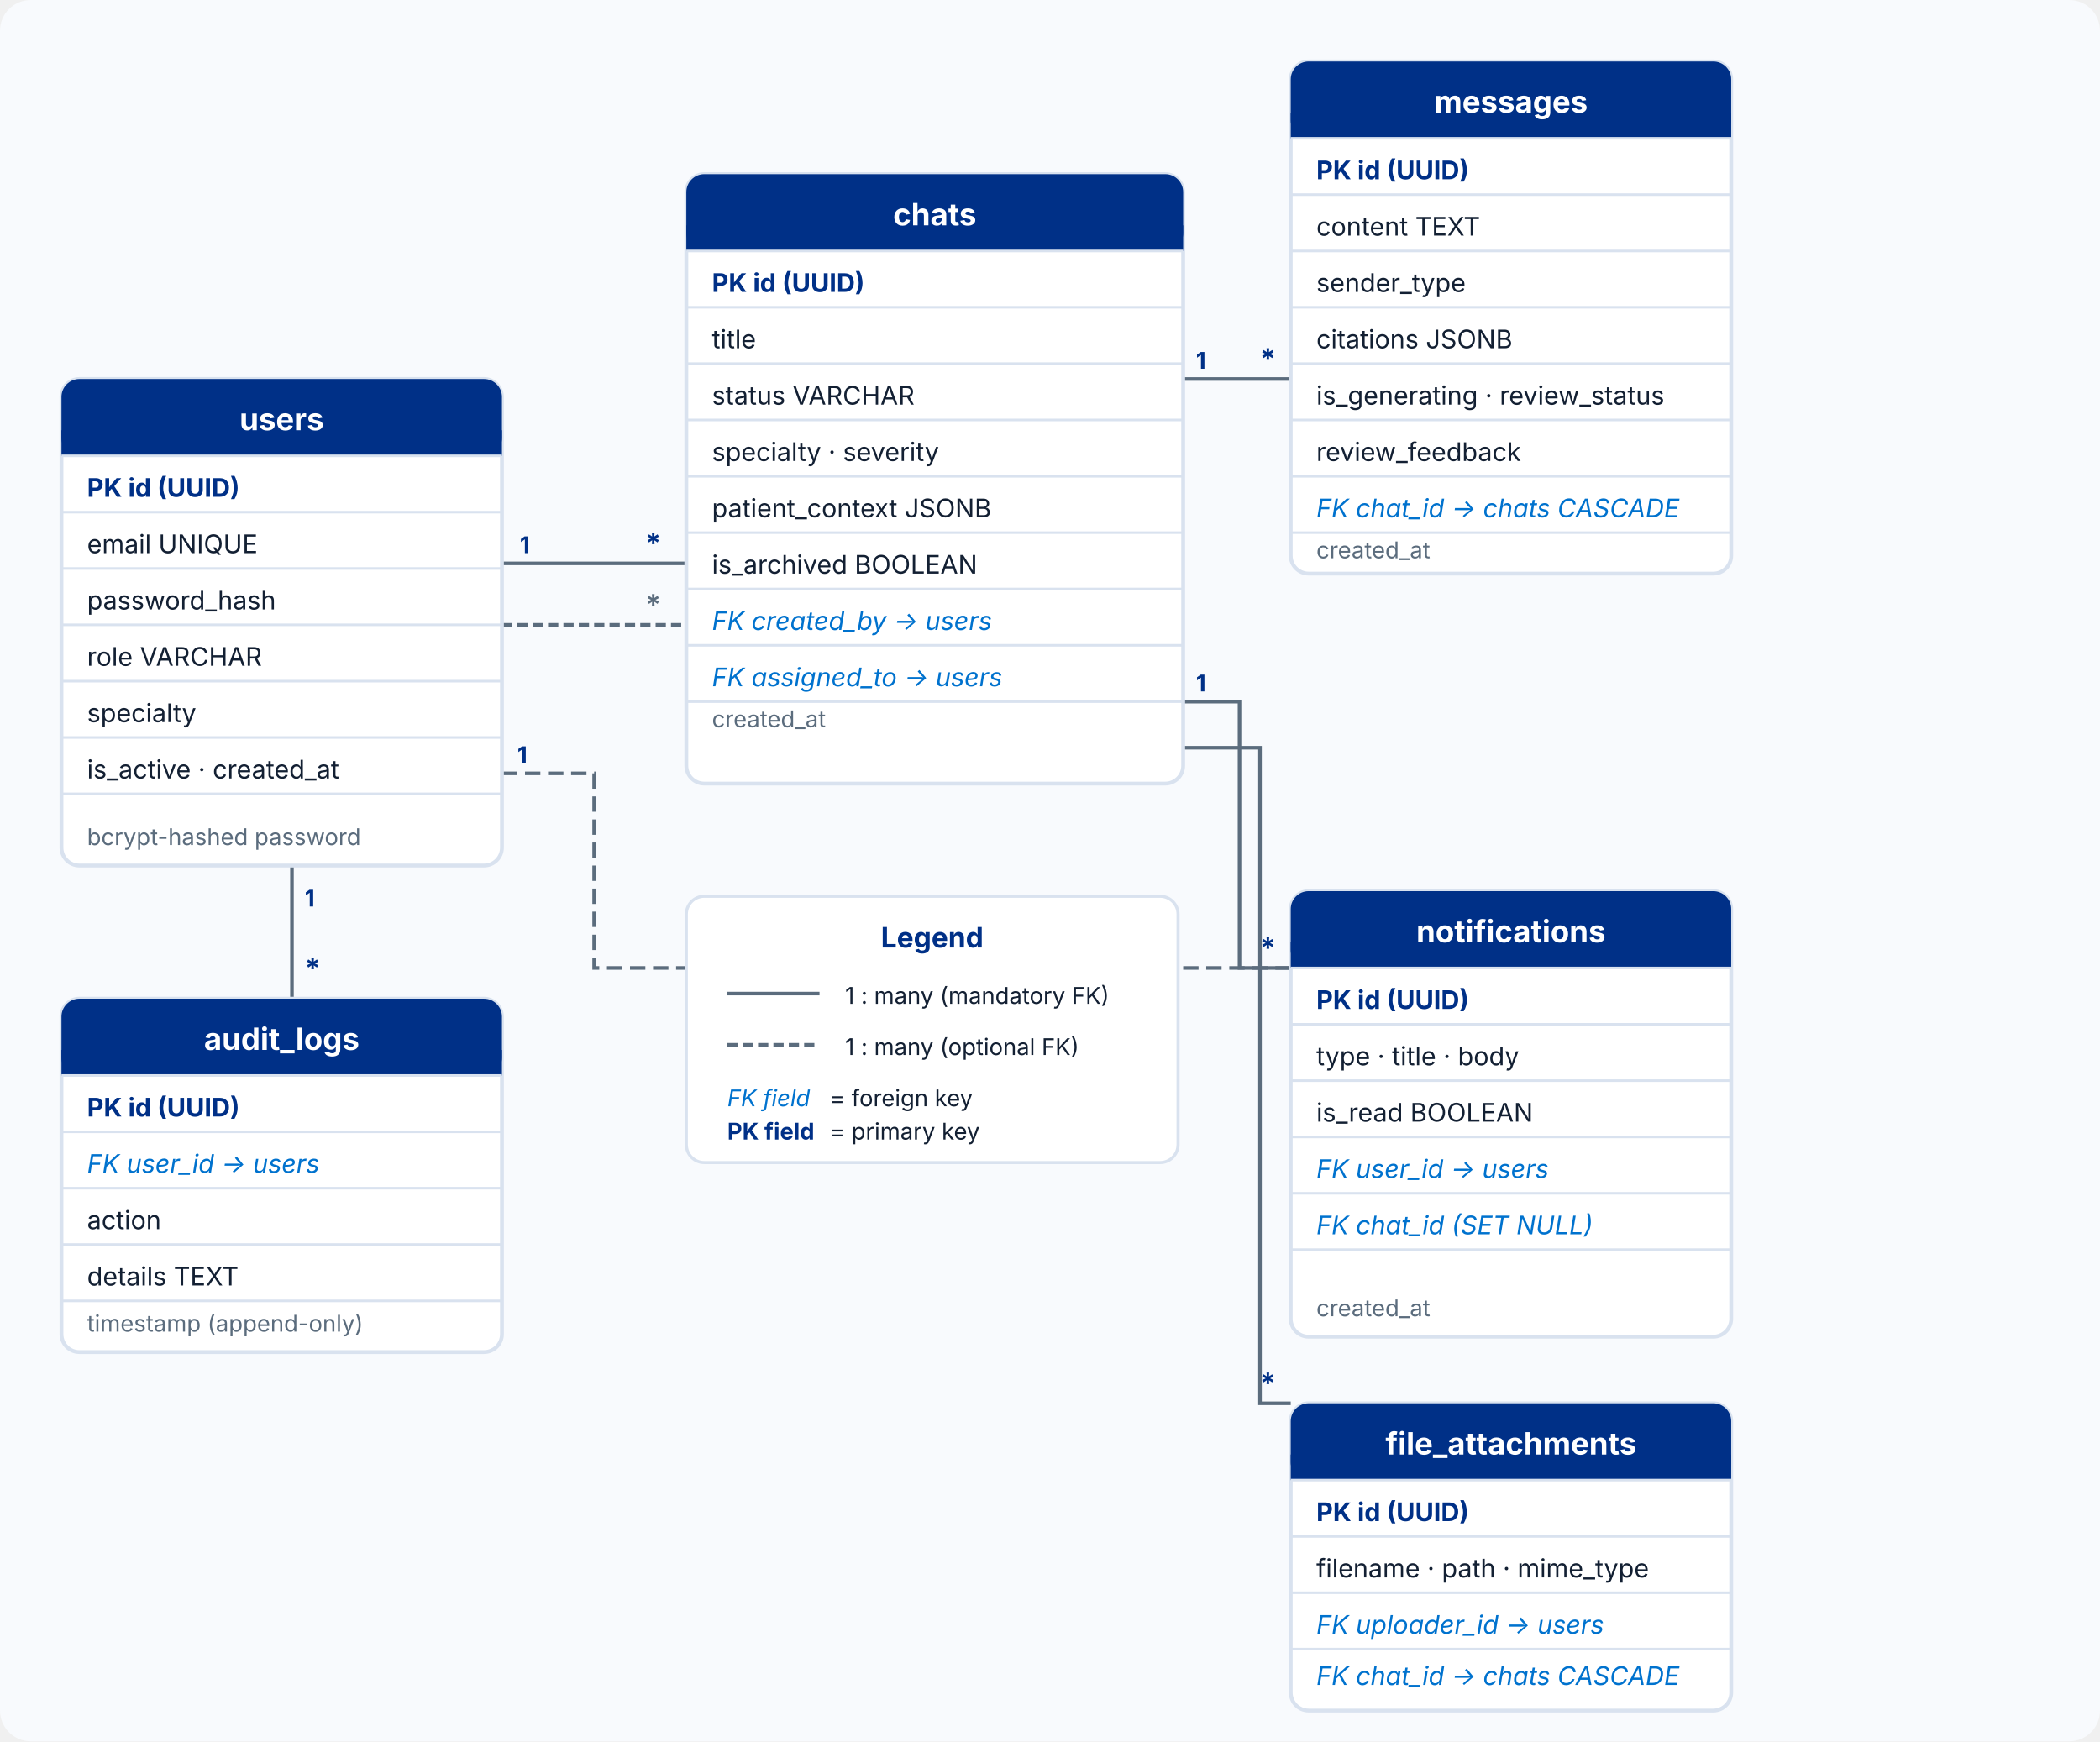
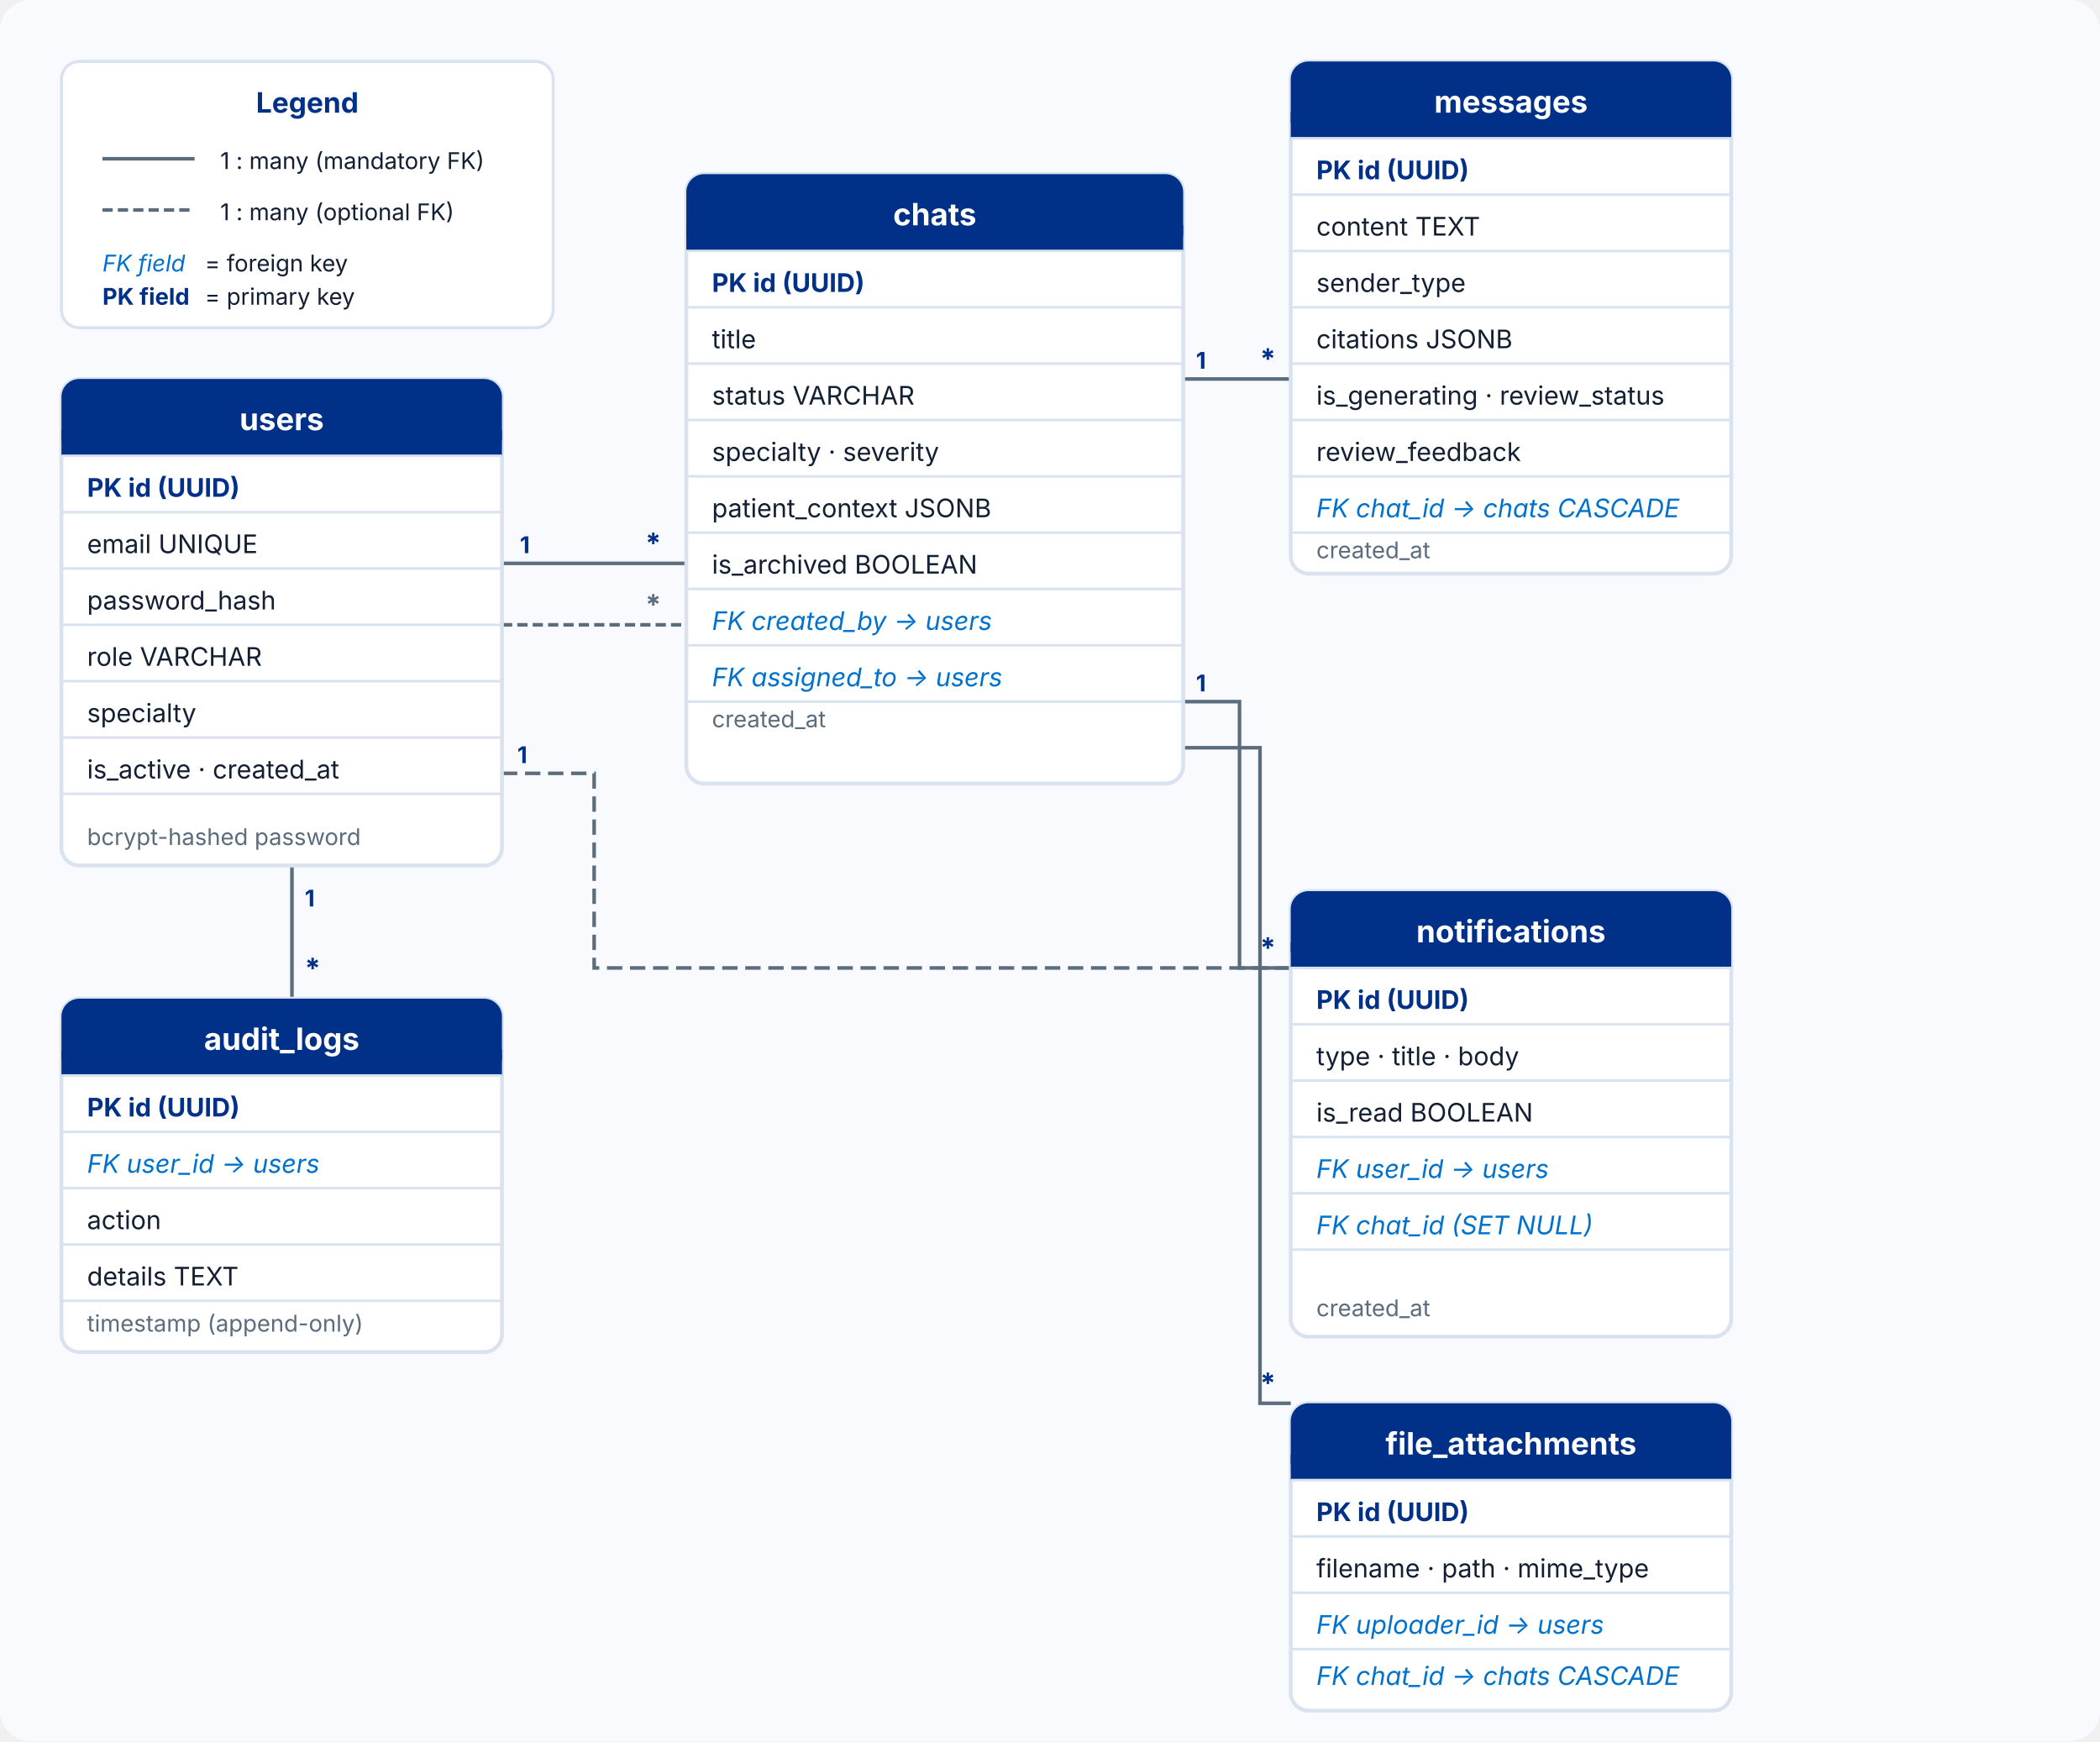
<svg xmlns="http://www.w3.org/2000/svg" viewBox="0 0 820 680" font-family="Inter,system-ui,sans-serif">
  <rect width="820" height="680" fill="#f8fafd" rx="12" />
  <line x1="196" y1="220" x2="268" y2="220" stroke="#5b6c7d" stroke-width="1.4" />
  <text x="203" y="216" font-size="9" font-weight="700" fill="#003087">1</text>
  <text x="252" y="216" font-size="11" font-weight="700" fill="#003087">*</text>
  <line x1="196" y1="244" x2="268" y2="244" stroke="#5b6c7d" stroke-width="1.4" stroke-dasharray="4,2" />
  <text x="252" y="240" font-size="11" font-weight="700" fill="#5b6c7d">*</text>
  <line x1="462" y1="148" x2="504" y2="148" stroke="#5b6c7d" stroke-width="1.4" />
  <text x="467" y="144" font-size="9" font-weight="700" fill="#003087">1</text>
  <text x="492" y="144" font-size="11" font-weight="700" fill="#003087">*</text>
  <path d="M 462,274 L 484,274 L 484,378 L 504,378" stroke="#5b6c7d" stroke-width="1.4" fill="none" />
  <text x="467" y="270" font-size="9" font-weight="700" fill="#003087">1</text>
  <text x="492" y="374" font-size="11" font-weight="700" fill="#003087">*</text>
  <path d="M 462,292 L 492,292 L 492,548 L 504,548" stroke="#5b6c7d" stroke-width="1.4" fill="none" />
  <text x="492" y="544" font-size="11" font-weight="700" fill="#003087">*</text>
  <line x1="114" y1="338" x2="114" y2="390" stroke="#5b6c7d" stroke-width="1.4" />
  <text x="119" y="354" font-size="9" font-weight="700" fill="#003087">1</text>
  <text x="119" y="382" font-size="11" font-weight="700" fill="#003087">*</text>
  <path d="M 196,302 L 232,302 L 232,378 L 504,378" stroke="#5b6c7d" stroke-width="1.4" fill="none" stroke-dasharray="6,3" />
  <text x="202" y="298" font-size="9" font-weight="700" fill="#003087">1</text>
  <rect x="24" y="148" width="172" height="190" rx="7" fill="#fff" stroke="#d9e2ef" stroke-width="1.5" />
  <rect x="24" y="148" width="172" height="30" rx="7" fill="#003087" />
  <rect x="24" y="168" width="172" height="10" fill="#003087" />
  <text x="110" y="168" text-anchor="middle" font-size="12" font-weight="700" fill="#fff">users</text>
  <line x1="24" y1="178" x2="196" y2="178" stroke="#d9e2ef" />
  <text x="34" y="194" font-size="10" font-weight="700" fill="#003087">PK  id (UUID)</text>
  <line x1="24" y1="200" x2="196" y2="200" stroke="#d9e2ef" />
  <text x="34" y="216" font-size="10" fill="#132033">email UNIQUE</text>
  <line x1="24" y1="222" x2="196" y2="222" stroke="#d9e2ef" />
  <text x="34" y="238" font-size="10" fill="#132033">password_hash</text>
  <line x1="24" y1="244" x2="196" y2="244" stroke="#d9e2ef" />
  <text x="34" y="260" font-size="10" fill="#132033">role VARCHAR</text>
  <line x1="24" y1="266" x2="196" y2="266" stroke="#d9e2ef" />
  <text x="34" y="282" font-size="10" fill="#132033">specialty</text>
  <line x1="24" y1="288" x2="196" y2="288" stroke="#d9e2ef" />
  <text x="34" y="304" font-size="10" fill="#132033">is_active · created_at</text>
  <line x1="24" y1="310" x2="196" y2="310" stroke="#d9e2ef" />
  <text x="34" y="330" font-size="9" fill="#5b6c7d">bcrypt-hashed password</text>
  <rect x="24" y="390" width="172" height="138" rx="7" fill="#fff" stroke="#d9e2ef" stroke-width="1.5" />
  <rect x="24" y="390" width="172" height="30" rx="7" fill="#003087" />
  <rect x="24" y="410" width="172" height="10" fill="#003087" />
  <text x="110" y="410" text-anchor="middle" font-size="12" font-weight="700" fill="#fff">audit_logs</text>
  <line x1="24" y1="420" x2="196" y2="420" stroke="#d9e2ef" />
  <text x="34" y="436" font-size="10" font-weight="700" fill="#003087">PK  id (UUID)</text>
  <line x1="24" y1="442" x2="196" y2="442" stroke="#d9e2ef" />
  <text x="34" y="458" font-size="10" fill="#0072ce" font-style="italic">FK  user_id → users</text>
  <line x1="24" y1="464" x2="196" y2="464" stroke="#d9e2ef" />
  <text x="34" y="480" font-size="10" fill="#132033">action</text>
  <line x1="24" y1="486" x2="196" y2="486" stroke="#d9e2ef" />
  <text x="34" y="502" font-size="10" fill="#132033">details TEXT</text>
  <line x1="24" y1="508" x2="196" y2="508" stroke="#d9e2ef" />
  <text x="34" y="520" font-size="9" fill="#5b6c7d">timestamp (append-only)</text>
  <rect x="268" y="68" width="194" height="238" rx="7" fill="#fff" stroke="#d9e2ef" stroke-width="1.5" />
  <rect x="268" y="68" width="194" height="30" rx="7" fill="#003087" />
  <rect x="268" y="88" width="194" height="10" fill="#003087" />
  <text x="365" y="88" text-anchor="middle" font-size="12" font-weight="700" fill="#fff">chats</text>
  <line x1="268" y1="98" x2="462" y2="98" stroke="#d9e2ef" />
  <text x="278" y="114" font-size="10" font-weight="700" fill="#003087">PK  id (UUID)</text>
  <line x1="268" y1="120" x2="462" y2="120" stroke="#d9e2ef" />
  <text x="278" y="136" font-size="10" fill="#132033">title</text>
  <line x1="268" y1="142" x2="462" y2="142" stroke="#d9e2ef" />
  <text x="278" y="158" font-size="10" fill="#132033">status VARCHAR</text>
  <line x1="268" y1="164" x2="462" y2="164" stroke="#d9e2ef" />
  <text x="278" y="180" font-size="10" fill="#132033">specialty · severity</text>
  <line x1="268" y1="186" x2="462" y2="186" stroke="#d9e2ef" />
  <text x="278" y="202" font-size="10" fill="#132033">patient_context JSONB</text>
  <line x1="268" y1="208" x2="462" y2="208" stroke="#d9e2ef" />
  <text x="278" y="224" font-size="10" fill="#132033">is_archived BOOLEAN</text>
  <line x1="268" y1="230" x2="462" y2="230" stroke="#d9e2ef" />
  <text x="278" y="246" font-size="10" fill="#0072ce" font-style="italic">FK  created_by → users</text>
  <line x1="268" y1="252" x2="462" y2="252" stroke="#d9e2ef" />
  <text x="278" y="268" font-size="10" fill="#0072ce" font-style="italic">FK  assigned_to → users</text>
  <line x1="268" y1="274" x2="462" y2="274" stroke="#d9e2ef" />
  <text x="278" y="284" font-size="9" fill="#5b6c7d">created_at</text>
  <rect x="504" y="24" width="172" height="200" rx="7" fill="#fff" stroke="#d9e2ef" stroke-width="1.5" />
  <rect x="504" y="24" width="172" height="30" rx="7" fill="#003087" />
  <rect x="504" y="44" width="172" height="10" fill="#003087" />
  <text x="590" y="44" text-anchor="middle" font-size="12" font-weight="700" fill="#fff">messages</text>
  <line x1="504" y1="54" x2="676" y2="54" stroke="#d9e2ef" />
  <text x="514" y="70" font-size="10" font-weight="700" fill="#003087">PK  id (UUID)</text>
  <line x1="504" y1="76" x2="676" y2="76" stroke="#d9e2ef" />
  <text x="514" y="92" font-size="10" fill="#132033">content TEXT</text>
  <line x1="504" y1="98" x2="676" y2="98" stroke="#d9e2ef" />
  <text x="514" y="114" font-size="10" fill="#132033">sender_type</text>
  <line x1="504" y1="120" x2="676" y2="120" stroke="#d9e2ef" />
  <text x="514" y="136" font-size="10" fill="#132033">citations JSONB</text>
  <line x1="504" y1="142" x2="676" y2="142" stroke="#d9e2ef" />
  <text x="514" y="158" font-size="10" fill="#132033">is_generating · review_status</text>
  <line x1="504" y1="164" x2="676" y2="164" stroke="#d9e2ef" />
  <text x="514" y="180" font-size="10" fill="#132033">review_feedback</text>
  <line x1="504" y1="186" x2="676" y2="186" stroke="#d9e2ef" />
  <text x="514" y="202" font-size="10" fill="#0072ce" font-style="italic">FK  chat_id → chats CASCADE</text>
  <line x1="504" y1="208" x2="676" y2="208" stroke="#d9e2ef" />
  <text x="514" y="218" font-size="9" fill="#5b6c7d">created_at</text>
  <rect x="504" y="348" width="172" height="174" rx="7" fill="#fff" stroke="#d9e2ef" stroke-width="1.5" />
  <rect x="504" y="348" width="172" height="30" rx="7" fill="#003087" />
  <rect x="504" y="368" width="172" height="10" fill="#003087" />
  <text x="590" y="368" text-anchor="middle" font-size="12" font-weight="700" fill="#fff">notifications</text>
  <line x1="504" y1="378" x2="676" y2="378" stroke="#d9e2ef" />
  <text x="514" y="394" font-size="10" font-weight="700" fill="#003087">PK  id (UUID)</text>
  <line x1="504" y1="400" x2="676" y2="400" stroke="#d9e2ef" />
  <text x="514" y="416" font-size="10" fill="#132033">type · title · body</text>
  <line x1="504" y1="422" x2="676" y2="422" stroke="#d9e2ef" />
  <text x="514" y="438" font-size="10" fill="#132033">is_read BOOLEAN</text>
  <line x1="504" y1="444" x2="676" y2="444" stroke="#d9e2ef" />
  <text x="514" y="460" font-size="10" fill="#0072ce" font-style="italic">FK  user_id → users</text>
  <line x1="504" y1="466" x2="676" y2="466" stroke="#d9e2ef" />
  <text x="514" y="482" font-size="10" fill="#0072ce" font-style="italic">FK  chat_id (SET NULL)</text>
  <line x1="504" y1="488" x2="676" y2="488" stroke="#d9e2ef" />
  <text x="514" y="514" font-size="9" fill="#5b6c7d">created_at</text>
  <rect x="504" y="548" width="172" height="120" rx="7" fill="#fff" stroke="#d9e2ef" stroke-width="1.5" />
  <rect x="504" y="548" width="172" height="30" rx="7" fill="#003087" />
  <rect x="504" y="568" width="172" height="10" fill="#003087" />
  <text x="590" y="568" text-anchor="middle" font-size="12" font-weight="700" fill="#fff">file_attachments</text>
  <line x1="504" y1="578" x2="676" y2="578" stroke="#d9e2ef" />
  <text x="514" y="594" font-size="10" font-weight="700" fill="#003087">PK  id (UUID)</text>
  <line x1="504" y1="600" x2="676" y2="600" stroke="#d9e2ef" />
  <text x="514" y="616" font-size="10" fill="#132033">filename · path · mime_type</text>
  <line x1="504" y1="622" x2="676" y2="622" stroke="#d9e2ef" />
  <text x="514" y="638" font-size="10" fill="#0072ce" font-style="italic">FK  uploader_id → users</text>
  <line x1="504" y1="644" x2="676" y2="644" stroke="#d9e2ef" />
  <text x="514" y="658" font-size="10" fill="#0072ce" font-style="italic">FK  chat_id → chats CASCADE</text>
-   <rect x="268" y="350" width="192" height="104" rx="7" fill="#fff" stroke="#d9e2ef" stroke-width="1.2" />
-   <text x="364" y="370" text-anchor="middle" font-size="11" font-weight="700" fill="#003087">Legend</text>
-   <line x1="284" y1="388" x2="320" y2="388" stroke="#5b6c7d" stroke-width="1.4" />
-   <text x="330" y="392" font-size="9" fill="#132033">1 : many (mandatory FK)</text>
-   <line x1="284" y1="408" x2="320" y2="408" stroke="#5b6c7d" stroke-width="1.4" stroke-dasharray="4,2" />
-   <text x="330" y="412" font-size="9" fill="#132033">1 : many (optional FK)</text>
-   <text x="284" y="432" font-size="9" fill="#0072ce" font-style="italic">FK  field</text>
-   <text x="324" y="432" font-size="9" fill="#132033">= foreign key</text>
-   <text x="284" y="445" font-size="9" font-weight="700" fill="#003087">PK  field</text>
-   <text x="324" y="445" font-size="9" fill="#132033">= primary key</text>
+   <rect x="24" y="24" width="192" height="104" rx="7" fill="#fff" stroke="#d9e2ef" stroke-width="1.2" />
+   <text x="120" y="44" text-anchor="middle" font-size="11" font-weight="700" fill="#003087">Legend</text>
+   <line x1="40" y1="62" x2="76" y2="62" stroke="#5b6c7d" stroke-width="1.4" />
+   <text x="86" y="66" font-size="9" fill="#132033">1 : many (mandatory FK)</text>
+   <line x1="40" y1="82" x2="76" y2="82" stroke="#5b6c7d" stroke-width="1.4" stroke-dasharray="4,2" />
+   <text x="86" y="86" font-size="9" fill="#132033">1 : many (optional FK)</text>
+   <text x="40" y="106" font-size="9" fill="#0072ce" font-style="italic">FK  field</text>
+   <text x="80" y="106" font-size="9" fill="#132033">= foreign key</text>
+   <text x="40" y="119" font-size="9" font-weight="700" fill="#003087">PK  field</text>
+   <text x="80" y="119" font-size="9" fill="#132033">= primary key</text>
</svg>
